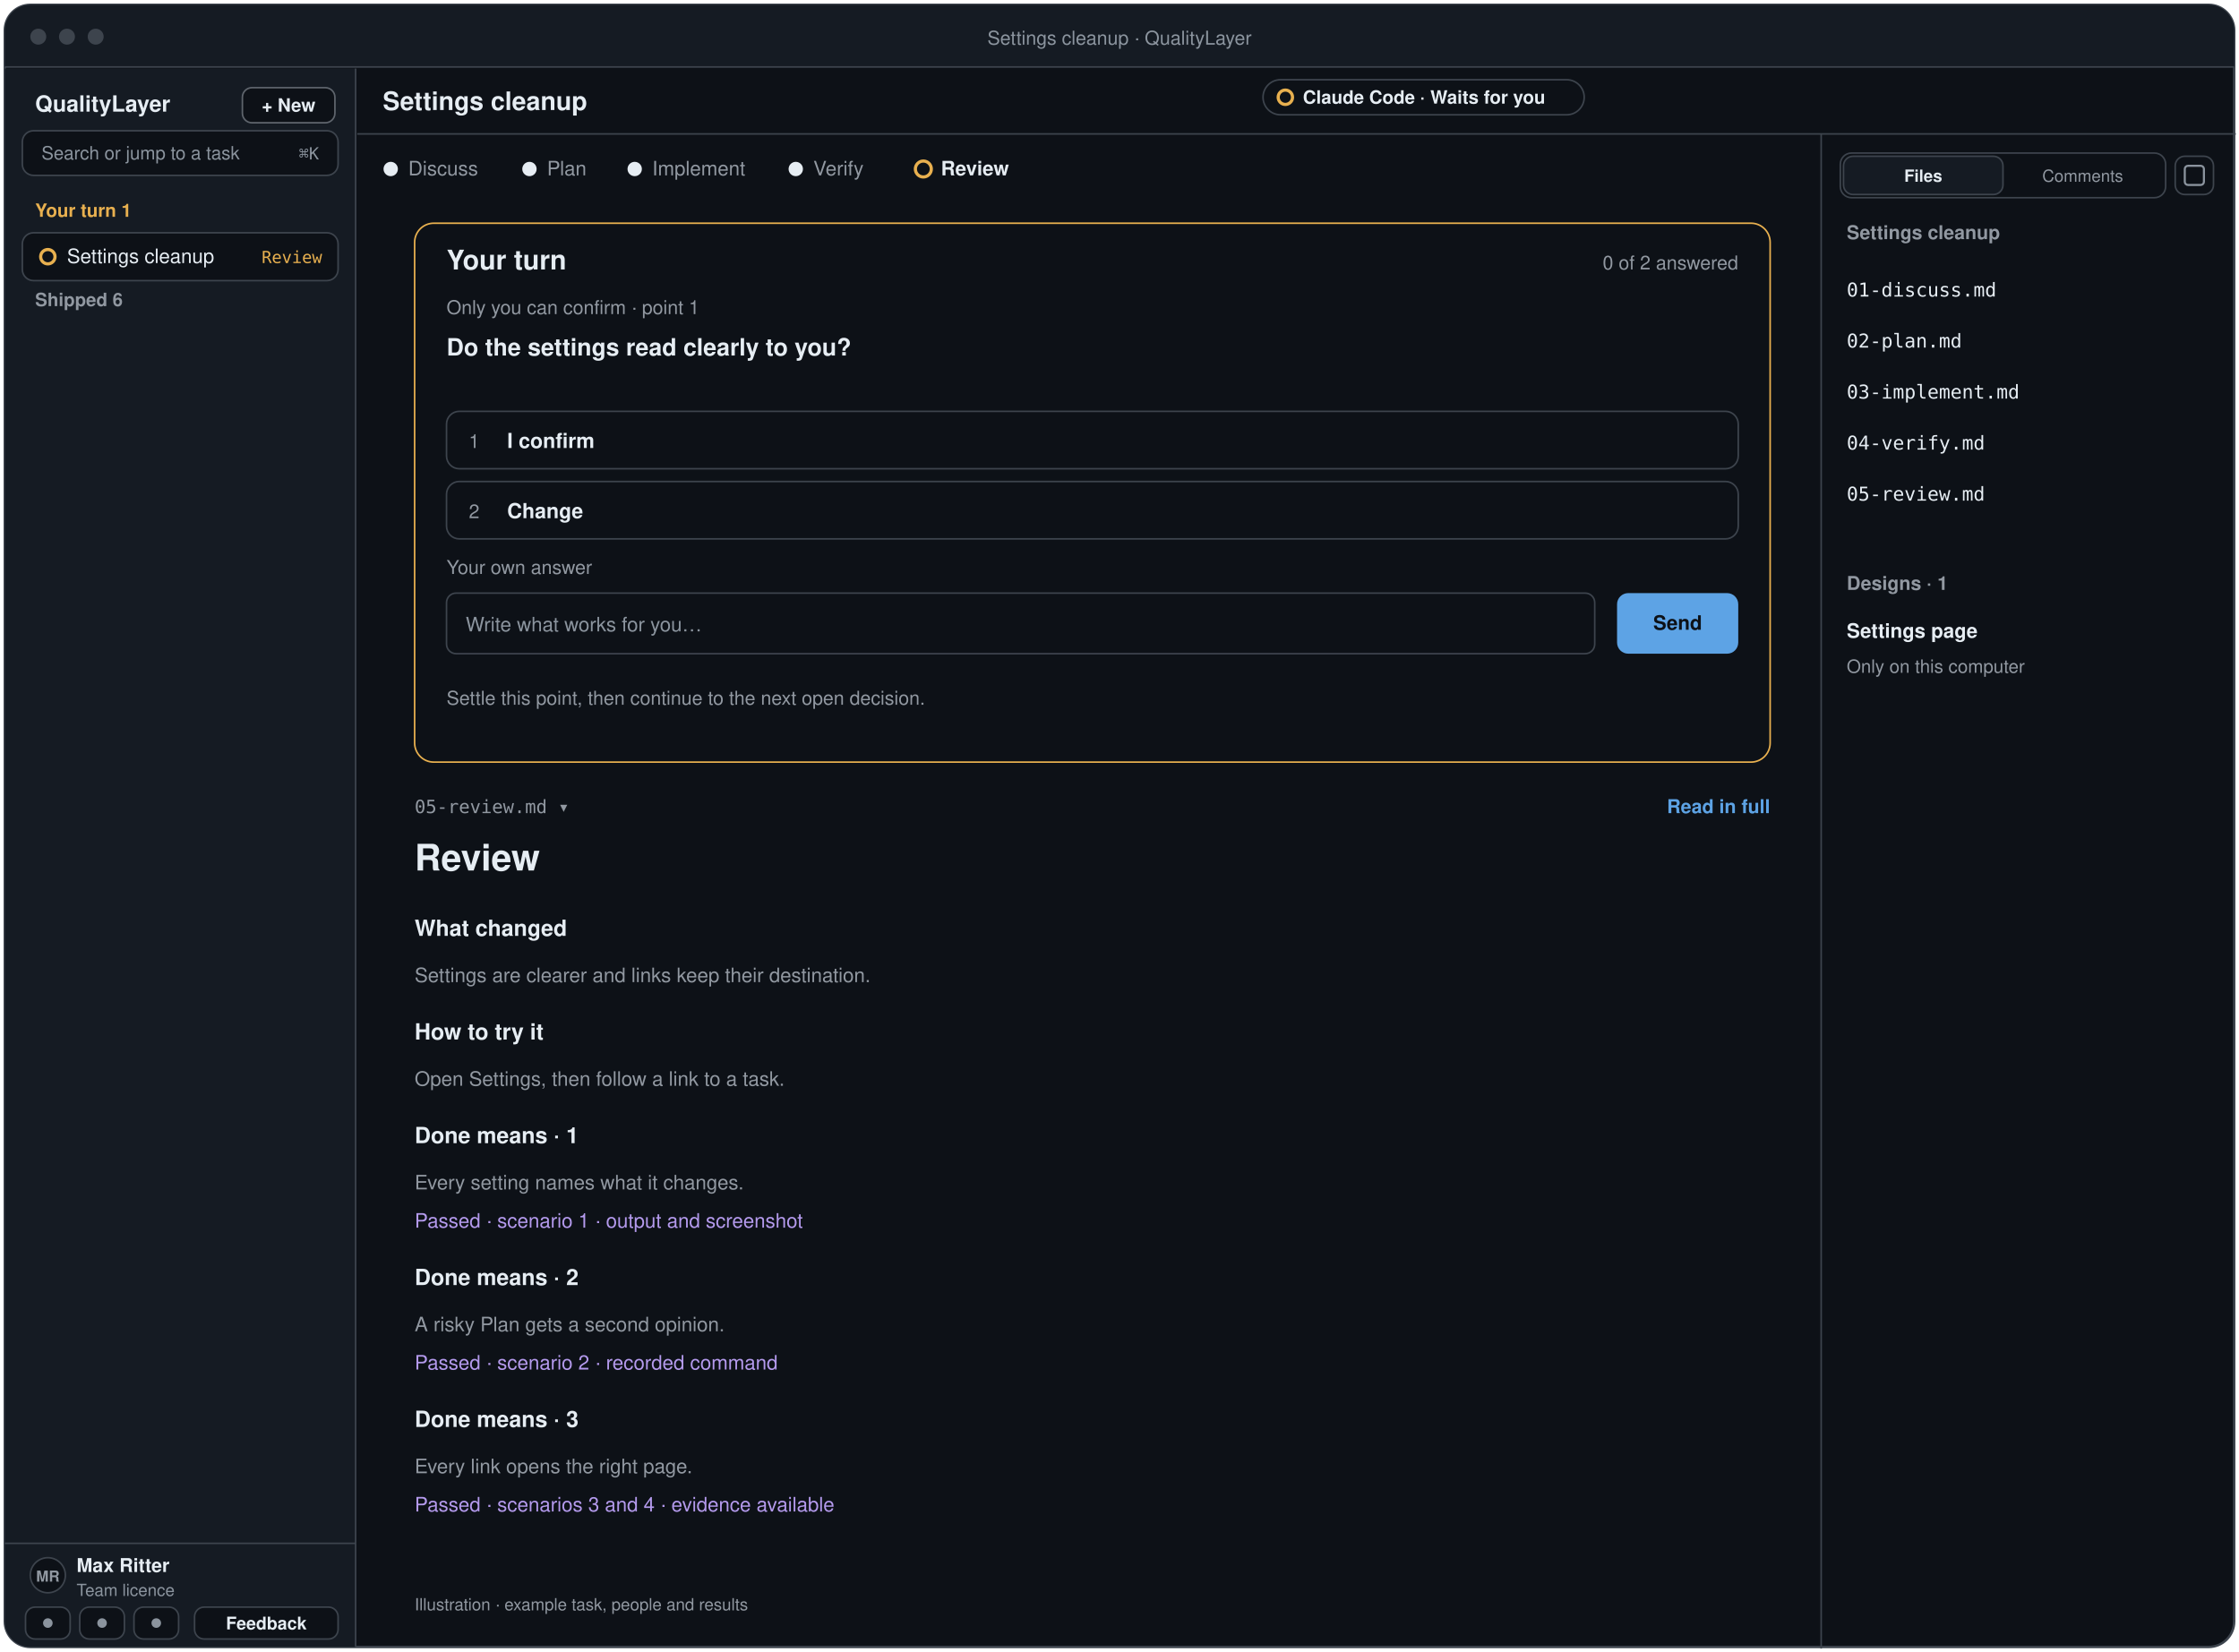
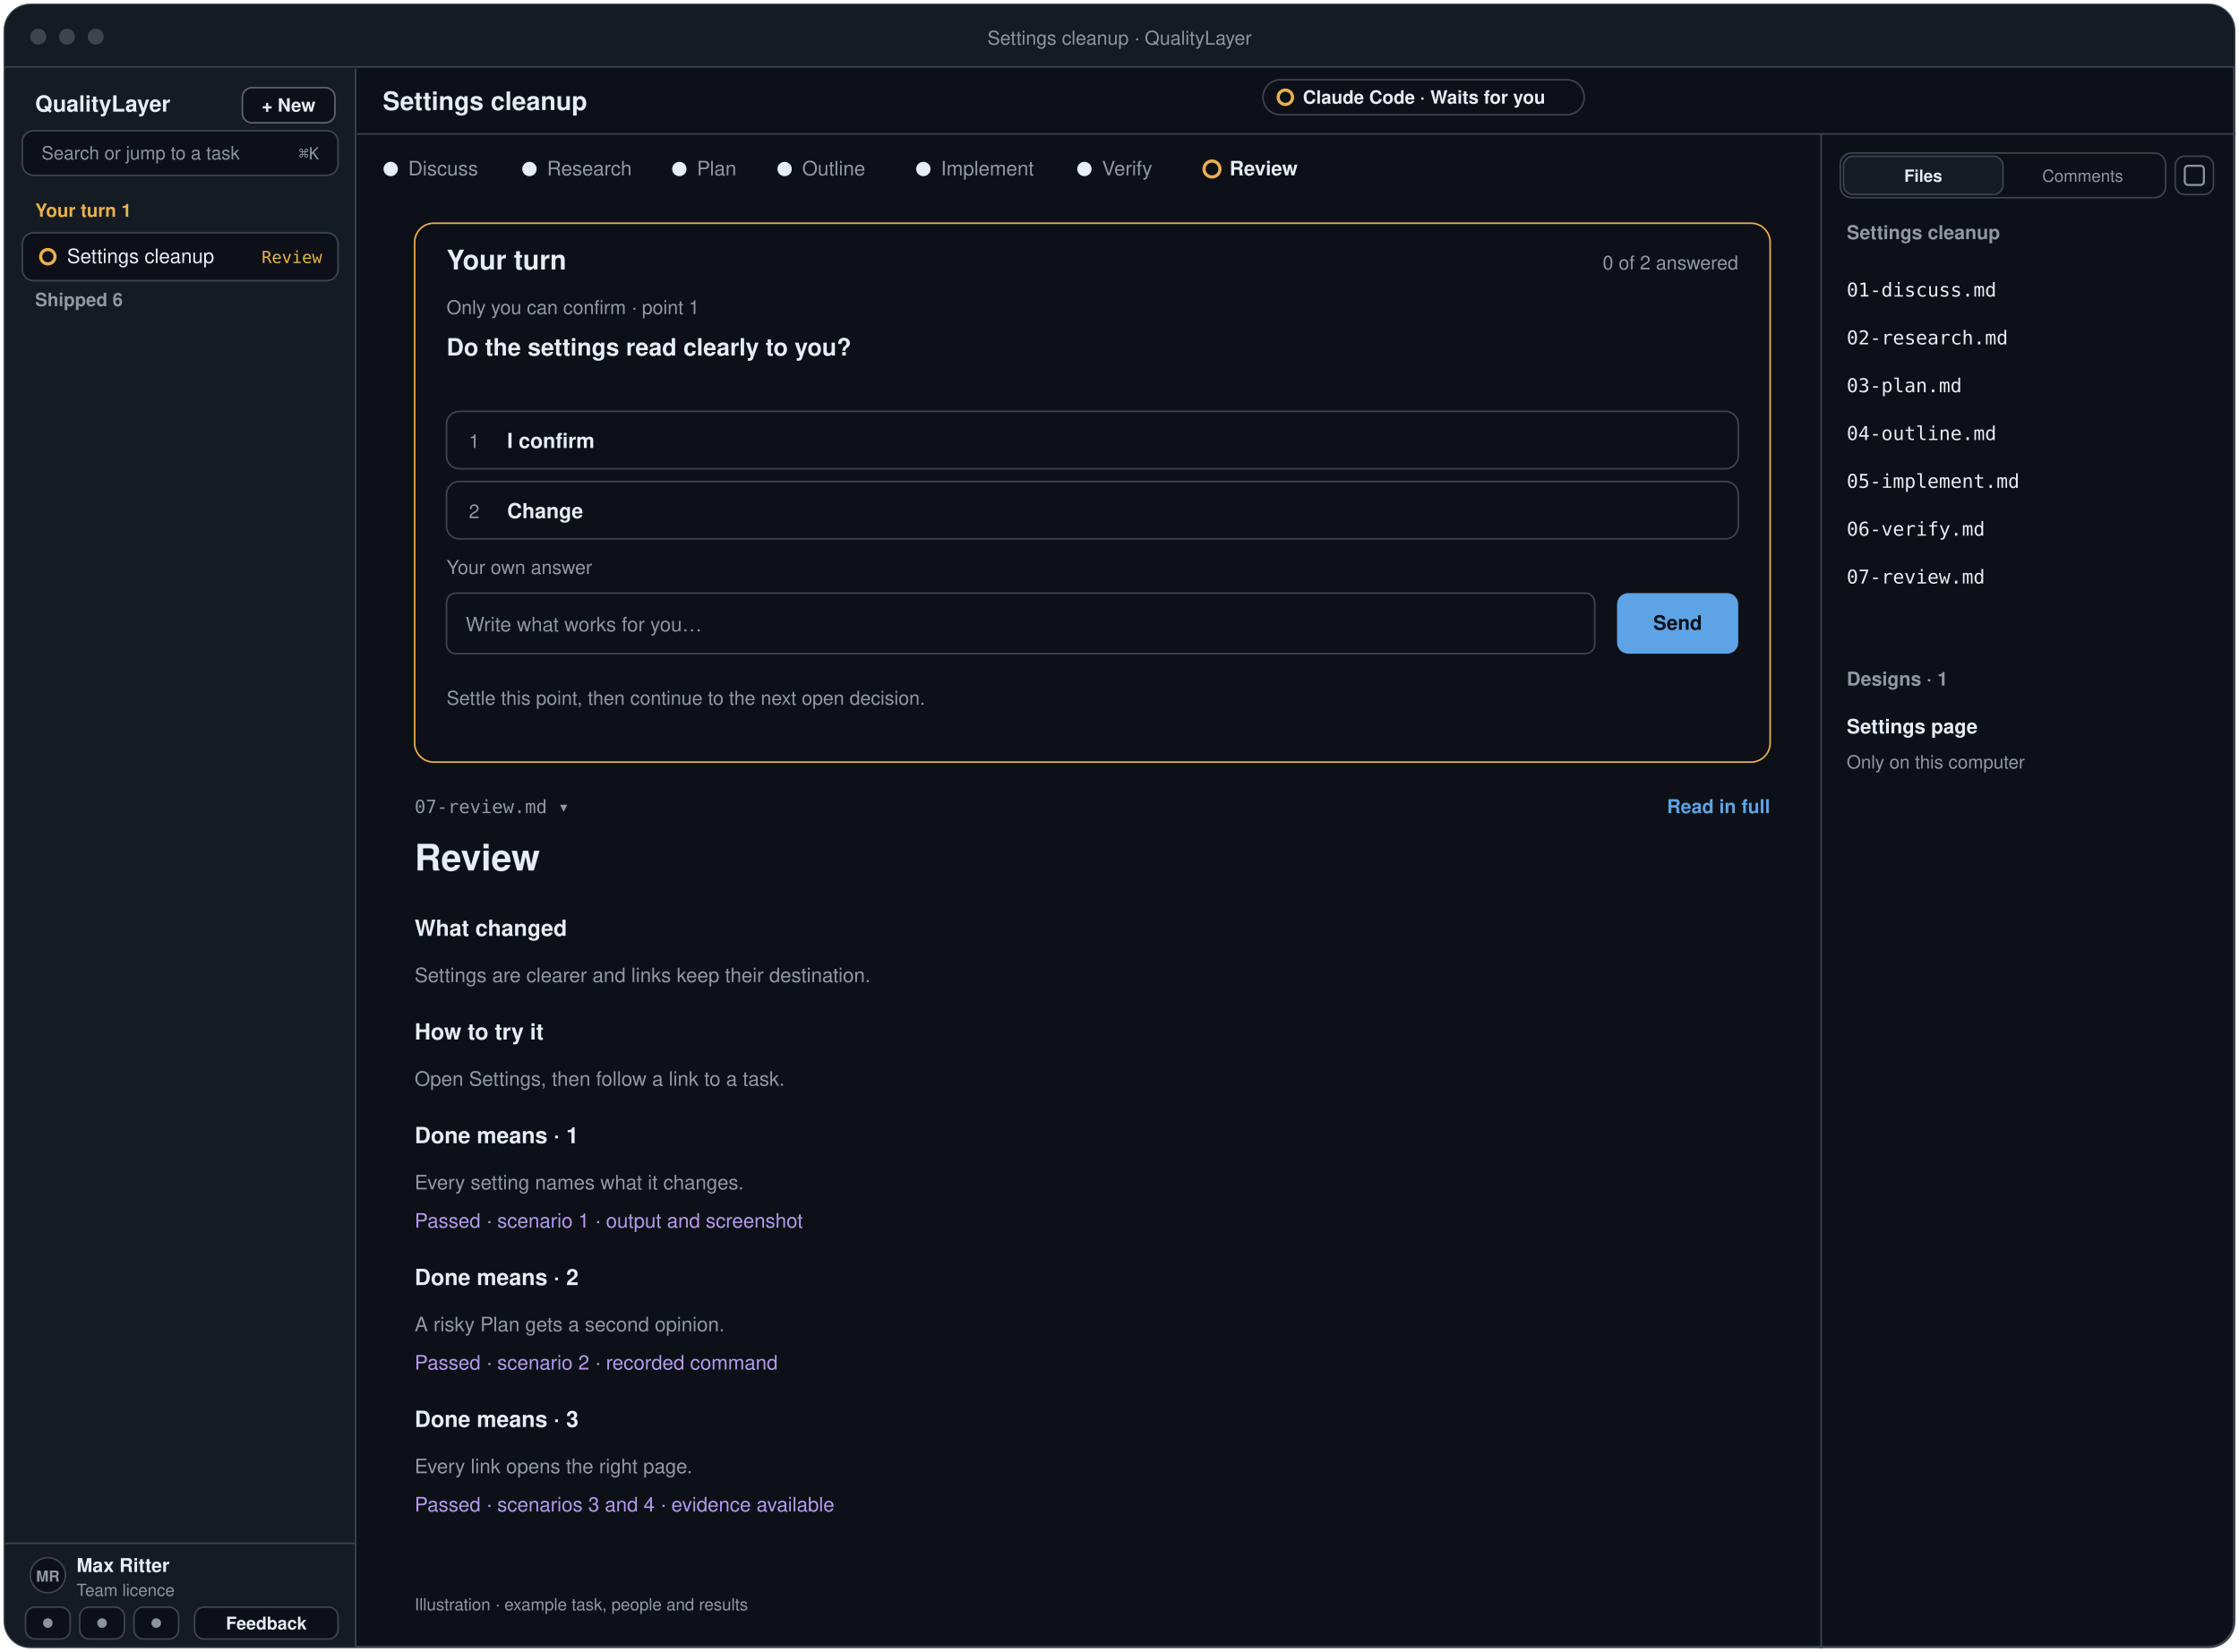
<svg xmlns="http://www.w3.org/2000/svg" style="background:#0d1117" width="1404" height="1036" viewBox="-2 -2 1404 1036" role="img" aria-label="Review: named agent status, one focused Your turn card above the work, visible own words and Send for questions, and Files / Comments with designs within Files">
  <rect x="1" y="1" width="1398" height="1030" rx="16" fill="#0d1117" stroke="#3d444d" stroke-width="1.5" />
  <path d="M1 17 a16 16 0 0 1 16 -16 H1383 a16 16 0 0 1 16 16 V40 H1 Z" fill="#151b23" />
  <line x1="1" y1="40" x2="1399" y2="40" stroke="#3d444d" />
  <circle cx="22" cy="21" r="5" fill="#3d444d" />
  <circle cx="40" cy="21" r="5" fill="#3d444d" />
  <circle cx="58" cy="21" r="5" fill="#3d444d" />
  <text x="700.0" y="26" font-family="-apple-system, BlinkMacSystemFont, 'Segoe UI', 'Helvetica Neue', Helvetica, Arial, sans-serif" font-size="12" font-weight="500" fill="#8b949e" text-anchor="middle">Settings cleanup · QualityLayer</text>
  <path d="M1 41 H221 V1031 H17 a16 16 0 0 1 -16 -16 Z" fill="#151b23" />
  <line x1="221" y1="41" x2="221" y2="1031" stroke="#3d444d" />
  <text x="20" y="68" font-family="-apple-system, BlinkMacSystemFont, 'Segoe UI', 'Helvetica Neue', Helvetica, Arial, sans-serif" font-size="14" font-weight="700" fill="#e6edf3" text-anchor="start">QualityLayer</text>
  <rect x="150" y="53" width="58" height="22" rx="6" fill="#0d1117" stroke="#9198a1" stroke-opacity="0.6" />
  <text x="179" y="68" font-family="-apple-system, BlinkMacSystemFont, 'Segoe UI', 'Helvetica Neue', Helvetica, Arial, sans-serif" font-size="11.5" font-weight="600" fill="#e6edf3" text-anchor="middle">+ New</text>
  <rect x="12" y="80" width="198" height="28" rx="7" fill="#0d1117" stroke="#3d444d" />
  <text x="24" y="98" font-family="-apple-system, BlinkMacSystemFont, 'Segoe UI', 'Helvetica Neue', Helvetica, Arial, sans-serif" font-size="11.5" font-weight="400" fill="#8b949e" text-anchor="start">Search or jump to a task</text>
  <text x="198" y="98" font-family="ui-monospace, SFMono-Regular, Menlo, Consolas, monospace" font-size="10.5" font-weight="500" fill="#8b949e" text-anchor="end">⌘K</text>
  <text x="20" y="134" font-family="-apple-system, BlinkMacSystemFont, 'Segoe UI', 'Helvetica Neue', Helvetica, Arial, sans-serif" font-size="11.5" font-weight="650" fill="#e8b04f" text-anchor="start">Your turn  1</text>
  <rect x="12" y="144" width="198" height="30" rx="7" fill="#0d1117" stroke="#3d444d" />
  <circle cx="28" cy="159" r="4.5" fill="none" stroke="#e8b04f" stroke-width="2" />
  <text x="40" y="163" font-family="-apple-system, BlinkMacSystemFont, 'Segoe UI', 'Helvetica Neue', Helvetica, Arial, sans-serif" font-size="12.5" font-weight="500" fill="#e6edf3" text-anchor="start">Settings cleanup</text>
  <text x="200" y="163" font-family="ui-monospace, SFMono-Regular, Menlo, Consolas, monospace" font-size="10.5" font-weight="500" fill="#e8b04f" text-anchor="end">Review</text>
  <text x="20" y="190" font-family="-apple-system, BlinkMacSystemFont, 'Segoe UI', 'Helvetica Neue', Helvetica, Arial, sans-serif" font-size="11.5" font-weight="650" fill="#9198a1" text-anchor="start">Shipped  6</text>
  <line x1="1" y1="966" x2="221" y2="966" stroke="#3d444d" />
  <circle cx="28" cy="986" r="11" fill="#0d1117" stroke="#3d444d" />
  <text x="28" y="990" font-family="-apple-system, BlinkMacSystemFont, 'Segoe UI', 'Helvetica Neue', Helvetica, Arial, sans-serif" font-size="9.5" font-weight="650" fill="#9198a1" text-anchor="middle">MR</text>
  <text x="46" y="984" font-family="-apple-system, BlinkMacSystemFont, 'Segoe UI', 'Helvetica Neue', Helvetica, Arial, sans-serif" font-size="12" font-weight="600" fill="#e6edf3" text-anchor="start">Max Ritter</text>
  <text x="46" y="999" font-family="-apple-system, BlinkMacSystemFont, 'Segoe UI', 'Helvetica Neue', Helvetica, Arial, sans-serif" font-size="10.5" font-weight="400" fill="#8b949e" text-anchor="start">Team licence</text>
  <rect x="14" y="1006" width="28" height="20" rx="6" fill="#0d1117" stroke="#3d444d" />
  <circle cx="28" cy="1016" r="3" fill="#8b949e" />
  <rect x="48" y="1006" width="28" height="20" rx="6" fill="#0d1117" stroke="#3d444d" />
  <circle cx="62" cy="1016" r="3" fill="#8b949e" />
  <rect x="82" y="1006" width="28" height="20" rx="6" fill="#0d1117" stroke="#3d444d" />
  <circle cx="96" cy="1016" r="3" fill="#8b949e" />
  <rect x="120" y="1006" width="90" height="20" rx="6" fill="#0d1117" stroke="#3d444d" />
  <text x="165" y="1020" font-family="-apple-system, BlinkMacSystemFont, 'Segoe UI', 'Helvetica Neue', Helvetica, Arial, sans-serif" font-size="11" font-weight="600" fill="#e6edf3" text-anchor="middle">Feedback</text>
  <text x="238" y="67" font-family="-apple-system, BlinkMacSystemFont, 'Segoe UI', 'Helvetica Neue', Helvetica, Arial, sans-serif" font-size="16" font-weight="650" fill="#e6edf3" text-anchor="start">Settings cleanup</text>
  <circle cx="243" cy="104" r="4.5" fill="#e6edf3" />
  <text x="254" y="108" font-family="-apple-system, BlinkMacSystemFont, 'Segoe UI', 'Helvetica Neue', Helvetica, Arial, sans-serif" font-size="12.5" font-weight="400" fill="#9198a1">Discuss</text>
  <circle cx="330.0" cy="104" r="4.5" fill="#e6edf3" />
-   <text x="341.0" y="108" font-family="-apple-system, BlinkMacSystemFont, 'Segoe UI', 'Helvetica Neue', Helvetica, Arial, sans-serif" font-size="12.5" font-weight="400" fill="#9198a1">Plan</text>
-   <circle cx="396.0" cy="104" r="4.5" fill="#e6edf3" />
-   <text x="407.0" y="108" font-family="-apple-system, BlinkMacSystemFont, 'Segoe UI', 'Helvetica Neue', Helvetica, Arial, sans-serif" font-size="12.5" font-weight="400" fill="#9198a1">Implement</text>
-   <circle cx="497.0" cy="104" r="4.5" fill="#e6edf3" />
-   <text x="508.0" y="108" font-family="-apple-system, BlinkMacSystemFont, 'Segoe UI', 'Helvetica Neue', Helvetica, Arial, sans-serif" font-size="12.5" font-weight="400" fill="#9198a1">Verify</text>
-   <circle cx="577.0" cy="104" r="5" fill="none" stroke="#e8b04f" stroke-width="2" />
-   <text x="588.0" y="108" font-family="-apple-system, BlinkMacSystemFont, 'Segoe UI', 'Helvetica Neue', Helvetica, Arial, sans-serif" font-size="12.5" font-weight="600" fill="#e6edf3">Review</text>
+   <text x="341.0" y="108" font-family="-apple-system, BlinkMacSystemFont, 'Segoe UI', 'Helvetica Neue', Helvetica, Arial, sans-serif" font-size="12.5" font-weight="400" fill="#9198a1">Research</text>
+   <circle cx="424.0" cy="104" r="4.5" fill="#e6edf3" />
+   <text x="435.0" y="108" font-family="-apple-system, BlinkMacSystemFont, 'Segoe UI', 'Helvetica Neue', Helvetica, Arial, sans-serif" font-size="12.5" font-weight="400" fill="#9198a1">Plan</text>
+   <circle cx="490.0" cy="104" r="4.5" fill="#e6edf3" />
+   <text x="501.0" y="108" font-family="-apple-system, BlinkMacSystemFont, 'Segoe UI', 'Helvetica Neue', Helvetica, Arial, sans-serif" font-size="12.5" font-weight="400" fill="#9198a1">Outline</text>
+   <circle cx="577.0" cy="104" r="4.5" fill="#e6edf3" />
+   <text x="588.0" y="108" font-family="-apple-system, BlinkMacSystemFont, 'Segoe UI', 'Helvetica Neue', Helvetica, Arial, sans-serif" font-size="12.5" font-weight="400" fill="#9198a1">Implement</text>
+   <circle cx="678.0" cy="104" r="4.5" fill="#e6edf3" />
+   <text x="689.0" y="108" font-family="-apple-system, BlinkMacSystemFont, 'Segoe UI', 'Helvetica Neue', Helvetica, Arial, sans-serif" font-size="12.5" font-weight="400" fill="#9198a1">Verify</text>
+   <circle cx="758.0" cy="104" r="5" fill="none" stroke="#e8b04f" stroke-width="2" />
+   <text x="769.0" y="108" font-family="-apple-system, BlinkMacSystemFont, 'Segoe UI', 'Helvetica Neue', Helvetica, Arial, sans-serif" font-size="12.5" font-weight="600" fill="#e6edf3">Review</text>
  <rect x="790" y="48" width="201.4" height="22" rx="11" fill="#0d1117" stroke="#3d444d" />
  <circle cx="804" cy="59" r="4.5" fill="none" stroke="#e8b04f" stroke-width="2" />
  <text x="815" y="63" font-family="-apple-system, BlinkMacSystemFont, 'Segoe UI', 'Helvetica Neue', Helvetica, Arial, sans-serif" font-size="11.5" font-weight="600" fill="#e6edf3" text-anchor="start">Claude Code · Waits for you</text>
  <line x1="222" y1="82" x2="1400" y2="82" stroke="#3d444d" />
  <rect x="258" y="138" width="850" height="338" rx="12" fill="#0d1117" stroke="#e8b04f" stroke-width="1" />
  <text x="278" y="167" font-family="-apple-system, BlinkMacSystemFont, 'Segoe UI', 'Helvetica Neue', Helvetica, Arial, sans-serif" font-size="17" font-weight="650" fill="#e6edf3" text-anchor="start">Your turn</text>
  <text x="1088" y="167" font-family="-apple-system, BlinkMacSystemFont, 'Segoe UI', 'Helvetica Neue', Helvetica, Arial, sans-serif" font-size="12" font-weight="500" fill="#9198a1" text-anchor="end">0 of 2 answered</text>
  <text x="278" y="195" font-family="-apple-system, BlinkMacSystemFont, 'Segoe UI', 'Helvetica Neue', Helvetica, Arial, sans-serif" font-size="12" font-weight="500" fill="#9198a1" text-anchor="start">Only you can confirm · point 1</text>
  <text x="278" y="221" font-family="-apple-system, BlinkMacSystemFont, 'Segoe UI', 'Helvetica Neue', Helvetica, Arial, sans-serif" font-size="15" font-weight="600" fill="#e6edf3" text-anchor="start">Do the settings read clearly to you?</text>
  <rect data-choice="1" x="278" y="256" width="810" height="36" rx="8" fill="#0d1117" stroke="#3d444d" />
  <text x="292" y="279" font-family="-apple-system, BlinkMacSystemFont, 'Segoe UI', 'Helvetica Neue', Helvetica, Arial, sans-serif" font-size="12" font-weight="500" fill="#9198a1" text-anchor="start">1</text>
  <text x="316" y="279" font-family="-apple-system, BlinkMacSystemFont, 'Segoe UI', 'Helvetica Neue', Helvetica, Arial, sans-serif" font-size="13" font-weight="600" fill="#e6edf3" text-anchor="start">I confirm</text>
  <rect data-choice="2" x="278" y="300" width="810" height="36" rx="8" fill="#0d1117" stroke="#3d444d" />
  <text x="292" y="323" font-family="-apple-system, BlinkMacSystemFont, 'Segoe UI', 'Helvetica Neue', Helvetica, Arial, sans-serif" font-size="12" font-weight="500" fill="#9198a1" text-anchor="start">2</text>
  <text x="316" y="323" font-family="-apple-system, BlinkMacSystemFont, 'Segoe UI', 'Helvetica Neue', Helvetica, Arial, sans-serif" font-size="13" font-weight="600" fill="#e6edf3" text-anchor="start">Change</text>
  <text x="278" y="358" font-family="-apple-system, BlinkMacSystemFont, 'Segoe UI', 'Helvetica Neue', Helvetica, Arial, sans-serif" font-size="12" font-weight="500" fill="#9198a1" text-anchor="start">Your own answer</text>
  <rect data-own-words="true" x="278" y="370" width="720" height="38" rx="6" fill="#0d1117" stroke="#3d444d" />
  <text x="290" y="394" font-family="-apple-system, BlinkMacSystemFont, 'Segoe UI', 'Helvetica Neue', Helvetica, Arial, sans-serif" font-size="12.5" font-weight="400" fill="#8b949e" text-anchor="start">Write what works for you…</text>
  <rect x="1012" y="370" width="76" height="38" rx="7" fill="#5da3e5" />
  <text x="1050.0" y="393.0" font-family="-apple-system, BlinkMacSystemFont, 'Segoe UI', 'Helvetica Neue', Helvetica, Arial, sans-serif" font-size="12.5" font-weight="650" fill="#0d1117" text-anchor="middle">Send</text>
  <text x="278" y="440" font-family="-apple-system, BlinkMacSystemFont, 'Segoe UI', 'Helvetica Neue', Helvetica, Arial, sans-serif" font-size="12" font-weight="400" fill="#9198a1" text-anchor="start">Settle this point, then continue to the next open decision.</text>
-   <text x="258" y="508" font-family="ui-monospace, SFMono-Regular, Menlo, Consolas, monospace" font-size="11.5" font-weight="500" fill="#9198a1" text-anchor="start">05-review.md  ▾</text>
+   <text x="258" y="508" font-family="ui-monospace, SFMono-Regular, Menlo, Consolas, monospace" font-size="11.5" font-weight="500" fill="#9198a1" text-anchor="start">07-review.md  ▾</text>
  <text x="1108" y="508" font-family="-apple-system, BlinkMacSystemFont, 'Segoe UI', 'Helvetica Neue', Helvetica, Arial, sans-serif" font-size="12" font-weight="600" fill="#5da3e5" text-anchor="end">Read in full</text>
  <text x="258" y="544" font-family="-apple-system, BlinkMacSystemFont, 'Segoe UI', 'Helvetica Neue', Helvetica, Arial, sans-serif" font-size="23" font-weight="650" fill="#e6edf3" text-anchor="start">Review</text>
  <text x="258" y="585" font-family="-apple-system, BlinkMacSystemFont, 'Segoe UI', 'Helvetica Neue', Helvetica, Arial, sans-serif" font-size="14" font-weight="650" fill="#e6edf3" text-anchor="start">What changed</text>
  <text x="258" y="614" font-family="-apple-system, BlinkMacSystemFont, 'Segoe UI', 'Helvetica Neue', Helvetica, Arial, sans-serif" font-size="12.5" font-weight="500" fill="#9198a1" text-anchor="start">Settings are clearer and links keep their destination.</text>
  <text x="258" y="650" font-family="-apple-system, BlinkMacSystemFont, 'Segoe UI', 'Helvetica Neue', Helvetica, Arial, sans-serif" font-size="14" font-weight="650" fill="#e6edf3" text-anchor="start">How to try it</text>
  <text x="258" y="679" font-family="-apple-system, BlinkMacSystemFont, 'Segoe UI', 'Helvetica Neue', Helvetica, Arial, sans-serif" font-size="12.5" font-weight="500" fill="#9198a1" text-anchor="start">Open Settings, then follow a link to a task.</text>
  <text x="258" y="715" font-family="-apple-system, BlinkMacSystemFont, 'Segoe UI', 'Helvetica Neue', Helvetica, Arial, sans-serif" font-size="14" font-weight="650" fill="#e6edf3" text-anchor="start">Done means · 1</text>
  <text x="258" y="744" font-family="-apple-system, BlinkMacSystemFont, 'Segoe UI', 'Helvetica Neue', Helvetica, Arial, sans-serif" font-size="12.5" font-weight="500" fill="#9198a1" text-anchor="start">Every setting names what it changes.</text>
  <text x="258" y="768" font-family="-apple-system, BlinkMacSystemFont, 'Segoe UI', 'Helvetica Neue', Helvetica, Arial, sans-serif" font-size="12.5" font-weight="500" fill="#b49aed" text-anchor="start">Passed · scenario 1 · output and screenshot</text>
  <text x="258" y="804" font-family="-apple-system, BlinkMacSystemFont, 'Segoe UI', 'Helvetica Neue', Helvetica, Arial, sans-serif" font-size="14" font-weight="650" fill="#e6edf3" text-anchor="start">Done means · 2</text>
  <text x="258" y="833" font-family="-apple-system, BlinkMacSystemFont, 'Segoe UI', 'Helvetica Neue', Helvetica, Arial, sans-serif" font-size="12.5" font-weight="500" fill="#9198a1" text-anchor="start">A risky Plan gets a second opinion.</text>
  <text x="258" y="857" font-family="-apple-system, BlinkMacSystemFont, 'Segoe UI', 'Helvetica Neue', Helvetica, Arial, sans-serif" font-size="12.5" font-weight="500" fill="#b49aed" text-anchor="start">Passed · scenario 2 · recorded command</text>
  <text x="258" y="893" font-family="-apple-system, BlinkMacSystemFont, 'Segoe UI', 'Helvetica Neue', Helvetica, Arial, sans-serif" font-size="14" font-weight="650" fill="#e6edf3" text-anchor="start">Done means · 3</text>
  <text x="258" y="922" font-family="-apple-system, BlinkMacSystemFont, 'Segoe UI', 'Helvetica Neue', Helvetica, Arial, sans-serif" font-size="12.5" font-weight="500" fill="#9198a1" text-anchor="start">Every link opens the right page.</text>
  <text x="258" y="946" font-family="-apple-system, BlinkMacSystemFont, 'Segoe UI', 'Helvetica Neue', Helvetica, Arial, sans-serif" font-size="12.5" font-weight="500" fill="#b49aed" text-anchor="start">Passed · scenarios 3 and 4 · evidence available</text>
  <line x1="1140" y1="82" x2="1140" y2="1032" stroke="#3d444d" />
  <rect x="1152" y="94" width="204" height="28" rx="7" fill="#0d1117" stroke="#3d444d" />
  <rect x="1154.0" y="96" width="100.0" height="24" rx="6" fill="#151b23" stroke="#3d444d" />
  <text x="1204.0" y="112" font-family="-apple-system, BlinkMacSystemFont, 'Segoe UI', 'Helvetica Neue', Helvetica, Arial, sans-serif" font-size="10.5" font-weight="600" fill="#e6edf3" text-anchor="middle">Files</text>
  <text x="1304.0" y="112" font-family="-apple-system, BlinkMacSystemFont, 'Segoe UI', 'Helvetica Neue', Helvetica, Arial, sans-serif" font-size="10.5" font-weight="500" fill="#9198a1" text-anchor="middle">Comments</text>
  <rect x="1362" y="96" width="24" height="24" rx="6" fill="#0d1117" stroke="#3d444d" />
  <rect x="1368" y="102" width="12" height="12" rx="2" fill="none" stroke="#8b949e" stroke-width="1.3" />
  <text x="1156" y="148" font-family="-apple-system, BlinkMacSystemFont, 'Segoe UI', 'Helvetica Neue', Helvetica, Arial, sans-serif" font-size="12" font-weight="600" fill="#9198a1" text-anchor="start">Settings cleanup</text>
  <text x="1156" y="184" font-family="ui-monospace, SFMono-Regular, Menlo, Consolas, monospace" font-size="12" font-weight="500" fill="#e6edf3" text-anchor="start">01-discuss.md</text>
-   <text x="1156" y="216" font-family="ui-monospace, SFMono-Regular, Menlo, Consolas, monospace" font-size="12" font-weight="500" fill="#e6edf3" text-anchor="start">02-plan.md</text>
-   <text x="1156" y="248" font-family="ui-monospace, SFMono-Regular, Menlo, Consolas, monospace" font-size="12" font-weight="500" fill="#e6edf3" text-anchor="start">03-implement.md</text>
-   <text x="1156" y="280" font-family="ui-monospace, SFMono-Regular, Menlo, Consolas, monospace" font-size="12" font-weight="500" fill="#e6edf3" text-anchor="start">04-verify.md</text>
-   <text x="1156" y="312" font-family="ui-monospace, SFMono-Regular, Menlo, Consolas, monospace" font-size="12" font-weight="500" fill="#e6edf3" text-anchor="start">05-review.md</text>
-   <text x="1156" y="368" font-family="-apple-system, BlinkMacSystemFont, 'Segoe UI', 'Helvetica Neue', Helvetica, Arial, sans-serif" font-size="12" font-weight="600" fill="#9198a1" text-anchor="start">Designs · 1</text>
-   <text x="1156" y="398" font-family="-apple-system, BlinkMacSystemFont, 'Segoe UI', 'Helvetica Neue', Helvetica, Arial, sans-serif" font-size="12.5" font-weight="600" fill="#e6edf3" text-anchor="start">Settings page</text>
-   <text x="1156" y="420" font-family="-apple-system, BlinkMacSystemFont, 'Segoe UI', 'Helvetica Neue', Helvetica, Arial, sans-serif" font-size="11.5" font-weight="400" fill="#9198a1" text-anchor="start">Only on this computer</text>
+   <text x="1156" y="214" font-family="ui-monospace, SFMono-Regular, Menlo, Consolas, monospace" font-size="12" font-weight="500" fill="#e6edf3" text-anchor="start">02-research.md</text>
+   <text x="1156" y="244" font-family="ui-monospace, SFMono-Regular, Menlo, Consolas, monospace" font-size="12" font-weight="500" fill="#e6edf3" text-anchor="start">03-plan.md</text>
+   <text x="1156" y="274" font-family="ui-monospace, SFMono-Regular, Menlo, Consolas, monospace" font-size="12" font-weight="500" fill="#e6edf3" text-anchor="start">04-outline.md</text>
+   <text x="1156" y="304" font-family="ui-monospace, SFMono-Regular, Menlo, Consolas, monospace" font-size="12" font-weight="500" fill="#e6edf3" text-anchor="start">05-implement.md</text>
+   <text x="1156" y="334" font-family="ui-monospace, SFMono-Regular, Menlo, Consolas, monospace" font-size="12" font-weight="500" fill="#e6edf3" text-anchor="start">06-verify.md</text>
+   <text x="1156" y="364" font-family="ui-monospace, SFMono-Regular, Menlo, Consolas, monospace" font-size="12" font-weight="500" fill="#e6edf3" text-anchor="start">07-review.md</text>
+   <text x="1156" y="428" font-family="-apple-system, BlinkMacSystemFont, 'Segoe UI', 'Helvetica Neue', Helvetica, Arial, sans-serif" font-size="12" font-weight="600" fill="#9198a1" text-anchor="start">Designs · 1</text>
+   <text x="1156" y="458" font-family="-apple-system, BlinkMacSystemFont, 'Segoe UI', 'Helvetica Neue', Helvetica, Arial, sans-serif" font-size="12.5" font-weight="600" fill="#e6edf3" text-anchor="start">Settings page</text>
+   <text x="1156" y="480" font-family="-apple-system, BlinkMacSystemFont, 'Segoe UI', 'Helvetica Neue', Helvetica, Arial, sans-serif" font-size="11.5" font-weight="400" fill="#9198a1" text-anchor="start">Only on this computer</text>
  <text x="258" y="1008" font-family="-apple-system, BlinkMacSystemFont, 'Segoe UI', 'Helvetica Neue', Helvetica, Arial, sans-serif" font-size="10.5" font-weight="400" fill="#9198a1" text-anchor="start">Illustration · example task, people and results</text>
</svg>
